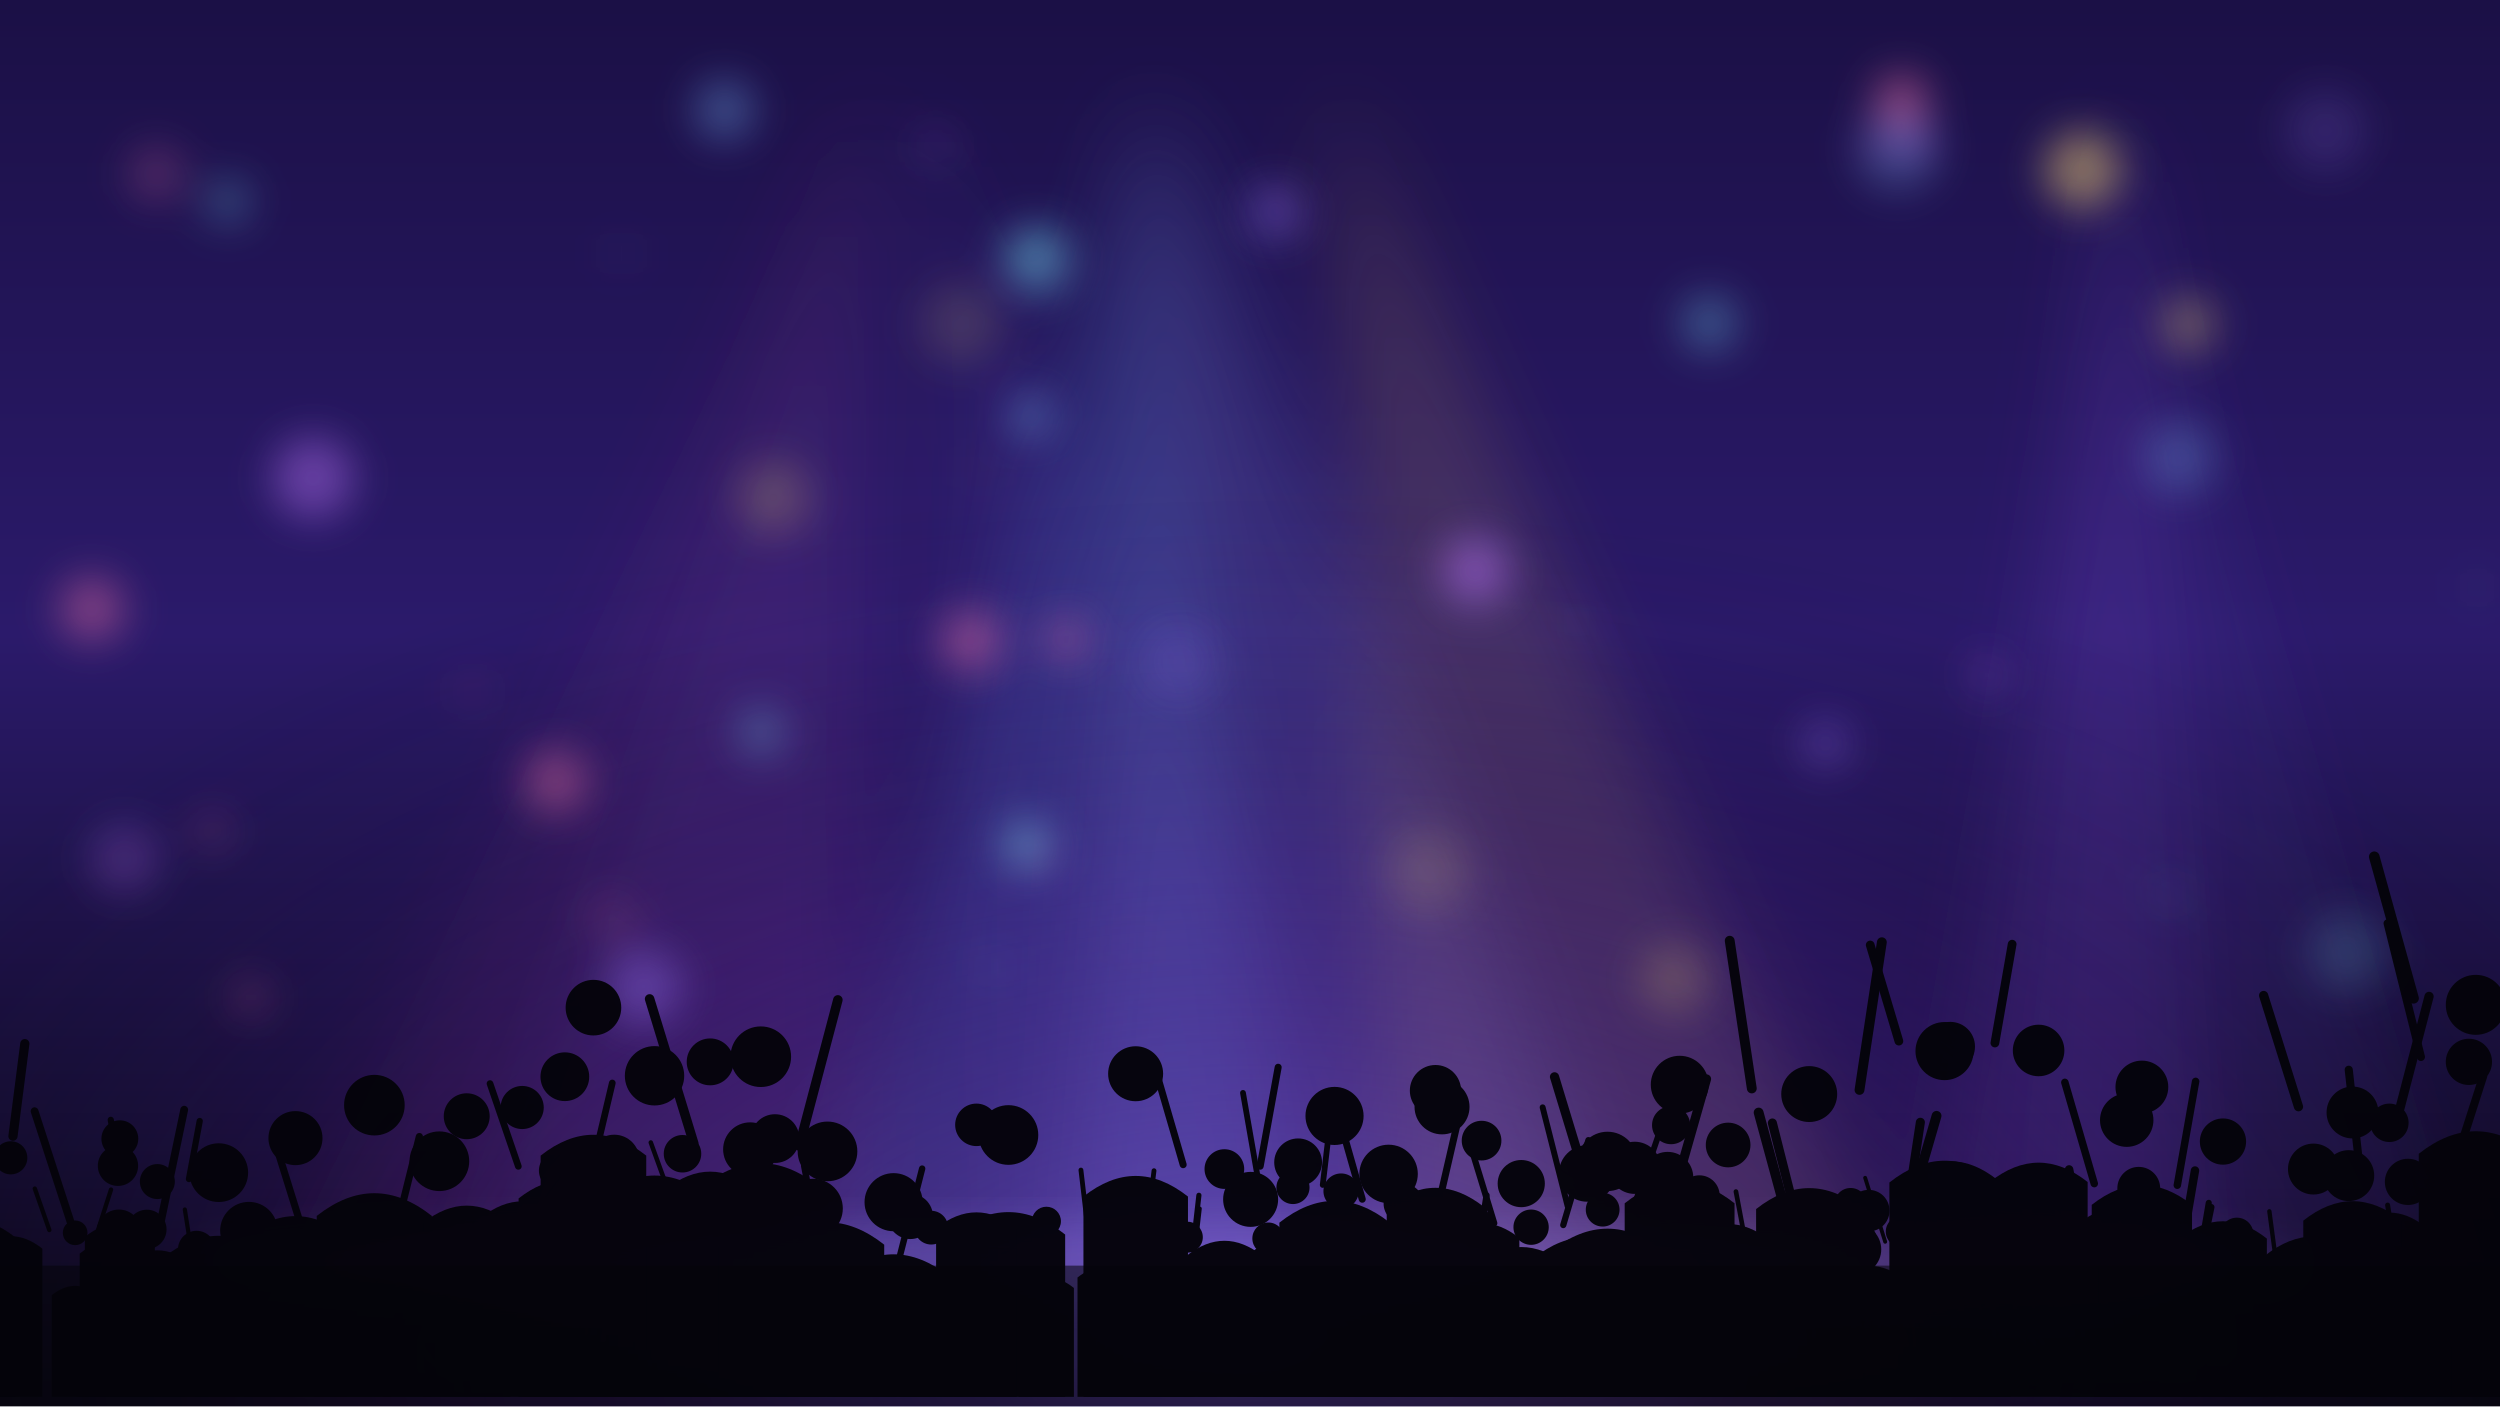
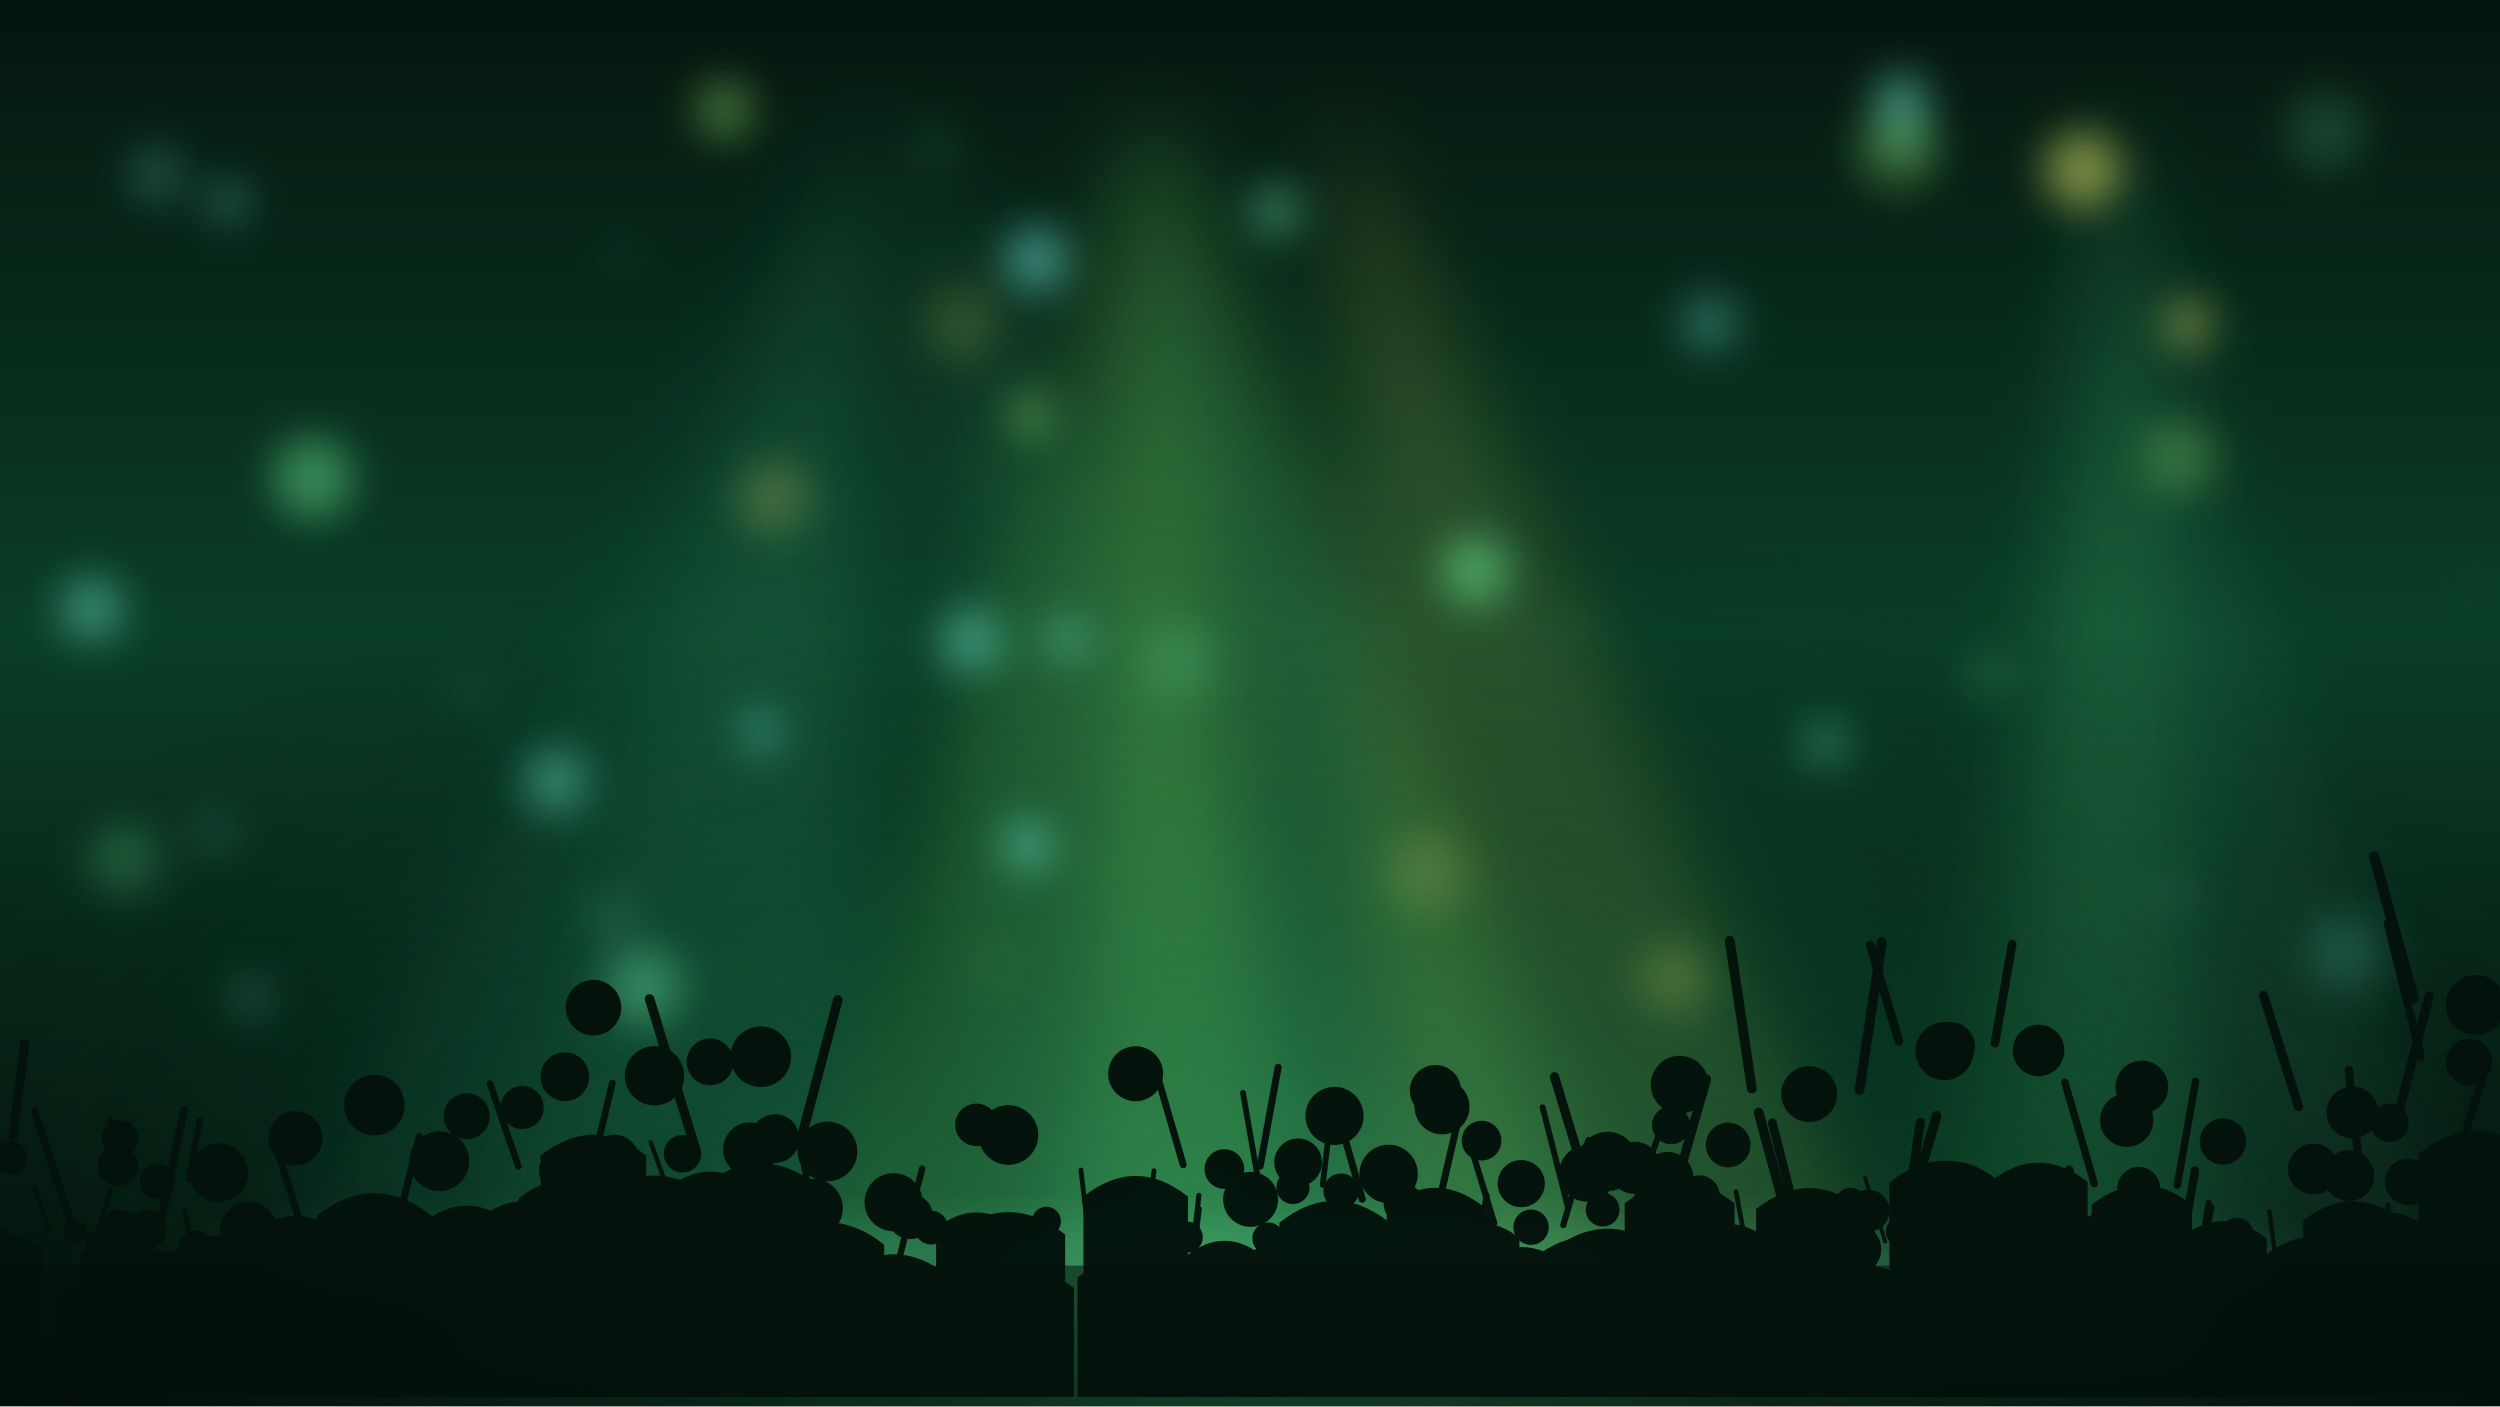
<svg xmlns="http://www.w3.org/2000/svg" viewBox="0 0 1600 900" width="1600" height="900" role="img" aria-label="Illustration d'une scène de concert">
  <defs>
    <linearGradient id="sky" x1="0" y1="0" x2="0" y2="1">
-       <stop offset="0%" stop-color="#1b1046" />
-       <stop offset="45%" stop-color="#2b1a6b" />
-       <stop offset="100%" stop-color="#07060f" />
+       <stop offset="0%" stop-color="#04160e" />
+       <stop offset="45%" stop-color="#0a3d26" />
+       <stop offset="100%" stop-color="#030906" />
    </linearGradient>
    <radialGradient id="stage" cx="50%" cy="96%" r="62%">
-       <stop offset="0%" stop-color="#8b5cf6" stop-opacity="0.55" />
-       <stop offset="55%" stop-color="#6d28d9" stop-opacity="0.18" />
+       <stop offset="0%" stop-color="#31b578" stop-opacity="0.55" />
+       <stop offset="55%" stop-color="#0a7d4a" stop-opacity="0.18" />
      <stop offset="100%" stop-color="#000" stop-opacity="0" />
    </radialGradient>
    <filter id="soft" x="-30%" y="-30%" width="160%" height="160%">
      <feGaussianBlur stdDeviation="13" />
    </filter>
    <filter id="haze" x="-20%" y="-20%" width="140%" height="140%">
      <feGaussianBlur stdDeviation="26" />
    </filter>
  </defs>
  <rect width="1600" height="900" fill="url(#sky)" />
  <g filter="url(#haze)">
-     <polygon points="589.7,60 628.6,900 951,900" fill="hsl(255 90% 65%)" opacity="0.071" />
-     <polygon points="1362.8,60 1212.7,900 1422.1,900" fill="hsl(268 90% 65%)" opacity="0.117" />
-     <polygon points="744.7,60 675.8,900 1067.8,900" fill="hsl(214 90% 65%)" opacity="0.142" />
-     <polygon points="733.4,60 674.3,900 1056.7,900" fill="hsl(330 90% 65%)" opacity="0.058" />
-     <polygon points="855.6,60 893.1,900 1238.5,900" fill="hsl(42 90% 65%)" opacity="0.134" />
-     <polygon points="1347.6,60 1283.5,900 1588.9,900" fill="hsl(255 90% 65%)" opacity="0.076" />
-     <polygon points="562.7,60 264.9,900 570.5,900" fill="hsl(268 90% 65%)" opacity="0.065" />
-     <polygon points="731.7,60 494.9,900 838.9,900" fill="hsl(214 90% 65%)" opacity="0.155" />
-     <polygon points="548.9,60 139.3,900 540.7,900" fill="hsl(330 90% 65%)" opacity="0.057" />
+     <polygon points="589.7,60 628.6,900 951,900" fill="hsl(152 90% 65%)" opacity="0.071" />
+     <polygon points="1362.8,60 1212.7,900 1422.1,900" fill="hsl(138 90% 65%)" opacity="0.117" />
+     <polygon points="744.7,60 675.8,900 1067.8,900" fill="hsl(96 90% 65%)" opacity="0.142" />
+     <polygon points="733.4,60 674.3,900 1056.7,900" fill="hsl(168 90% 65%)" opacity="0.058" />
+     <polygon points="855.6,60 893.1,900 1238.5,900" fill="hsl(60 90% 65%)" opacity="0.134" />
+     <polygon points="1347.6,60 1283.5,900 1588.9,900" fill="hsl(152 90% 65%)" opacity="0.076" />
+     <polygon points="562.7,60 264.9,900 570.5,900" fill="hsl(138 90% 65%)" opacity="0.065" />
+     <polygon points="731.7,60 494.9,900 838.9,900" fill="hsl(96 90% 65%)" opacity="0.155" />
+     <polygon points="548.9,60 139.3,900 540.7,900" fill="hsl(168 90% 65%)" opacity="0.057" />
  </g>
  <rect width="1600" height="900" fill="url(#stage)" />
  <g filter="url(#soft)">
-     <circle cx="397.8" cy="162.2" r="4.2" fill="hsl(258 95% 72%)" opacity="0.43" />
-     <circle cx="411.9" cy="631.6" r="24.6" fill="hsl(258 95% 72%)" opacity="0.36" />
-     <circle cx="1394.7" cy="292.9" r="23" fill="hsl(210 95% 72%)" opacity="0.26" />
-     <circle cx="58.8" cy="389.7" r="20.6" fill="hsl(336 95% 72%)" opacity="0.42" />
-     <circle cx="391.9" cy="587.5" r="13.9" fill="hsl(336 95% 72%)" opacity="0.16" />
-     <circle cx="682.3" cy="409.1" r="12.7" fill="hsl(336 95% 72%)" opacity="0.4" />
-     <circle cx="621.4" cy="410.1" r="19.6" fill="hsl(336 95% 72%)" opacity="0.43" />
-     <circle cx="495" cy="318.3" r="23.1" fill="hsl(45 95% 72%)" opacity="0.21" />
-     <circle cx="355.6" cy="500" r="20.1" fill="hsl(336 95% 72%)" opacity="0.4" />
-     <circle cx="614.7" cy="207.2" r="24.9" fill="hsl(45 95% 72%)" opacity="0.14" />
-     <circle cx="754.6" cy="423.6" r="22.2" fill="hsl(258 95% 72%)" opacity="0.17" />
-     <circle cx="1586.8" cy="376.2" r="4" fill="hsl(190 95% 72%)" opacity="0.33" />
-     <circle cx="1501.9" cy="609.4" r="24.7" fill="hsl(190 95% 72%)" opacity="0.17" />
-     <circle cx="160.7" cy="638.4" r="9.3" fill="hsl(336 95% 72%)" opacity="0.34" />
-     <circle cx="659.3" cy="266.2" r="13.1" fill="hsl(210 95% 72%)" opacity="0.42" />
-     <circle cx="1388.8" cy="571.9" r="7.1" fill="hsl(190 95% 72%)" opacity="0.19" />
-     <circle cx="627" cy="299" r="3.3" fill="hsl(45 95% 72%)" opacity="0.28" />
-     <circle cx="914" cy="557.5" r="25.6" fill="hsl(45 95% 72%)" opacity="0.14" />
-     <circle cx="657.2" cy="540.9" r="15.1" fill="hsl(190 95% 72%)" opacity="0.44" />
-     <circle cx="1168.2" cy="475.8" r="14.6" fill="hsl(258 95% 72%)" opacity="0.32" />
-     <circle cx="145.7" cy="129" r="13.6" fill="hsl(190 95% 72%)" opacity="0.3" />
-     <circle cx="1225" cy="91" r="13.7" fill="hsl(272 95% 72%)" opacity="0.34" />
-     <circle cx="1216.8" cy="65" r="17.5" fill="hsl(336 95% 72%)" opacity="0.49" />
-     <circle cx="1332.8" cy="108.8" r="24.6" fill="hsl(45 95% 72%)" opacity="0.48" />
-     <circle cx="816.4" cy="135.6" r="17.2" fill="hsl(258 95% 72%)" opacity="0.38" />
-     <circle cx="598.8" cy="93.3" r="11.1" fill="hsl(272 95% 72%)" opacity="0.15" />
-     <circle cx="944" cy="365.4" r="21.8" fill="hsl(272 95% 72%)" opacity="0.48" />
-     <circle cx="1204.6" cy="91.3" r="16.4" fill="hsl(272 95% 72%)" opacity="0.18" />
-     <circle cx="79.6" cy="549.5" r="21.9" fill="hsl(272 95% 72%)" opacity="0.23" />
-     <circle cx="1400.6" cy="207.7" r="16.8" fill="hsl(45 95% 72%)" opacity="0.36" />
-     <circle cx="200.4" cy="305.8" r="25.9" fill="hsl(272 95% 72%)" opacity="0.43" />
-     <circle cx="463.7" cy="70.4" r="18.8" fill="hsl(210 95% 72%)" opacity="0.37" />
-     <circle cx="136" cy="531.9" r="11.1" fill="hsl(336 95% 72%)" opacity="0.21" />
-     <circle cx="1094" cy="206.9" r="17.5" fill="hsl(190 95% 72%)" opacity="0.33" />
-     <circle cx="1071.7" cy="625.9" r="22.4" fill="hsl(45 95% 72%)" opacity="0.19" />
-     <circle cx="487.2" cy="468.6" r="15.4" fill="hsl(190 95% 72%)" opacity="0.29" />
-     <circle cx="1488.2" cy="83.6" r="25.4" fill="hsl(258 95% 72%)" opacity="0.17" />
-     <circle cx="637.4" cy="618.1" r="4.9" fill="hsl(210 95% 72%)" opacity="0.32" />
-     <circle cx="1214.4" cy="98.7" r="25.6" fill="hsl(210 95% 72%)" opacity="0.2" />
-     <circle cx="1009.2" cy="398" r="3.7" fill="hsl(272 95% 72%)" opacity="0.3" />
-     <circle cx="1271.8" cy="431.9" r="10.7" fill="hsl(272 95% 72%)" opacity="0.26" />
-     <circle cx="663" cy="546.5" r="7.3" fill="hsl(336 95% 72%)" opacity="0.26" />
-     <circle cx="302.4" cy="442.7" r="6.2" fill="hsl(336 95% 72%)" opacity="0.3" />
-     <circle cx="724.9" cy="604.3" r="3.3" fill="hsl(336 95% 72%)" opacity="0.19" />
-     <circle cx="100.1" cy="111.4" r="17.7" fill="hsl(336 95% 72%)" opacity="0.23" />
-     <circle cx="663.3" cy="166" r="21" fill="hsl(190 95% 72%)" opacity="0.46" />
+     <circle cx="397.8" cy="162.2" r="4.2" fill="hsl(152 95% 72%)" opacity="0.43" />
+     <circle cx="411.9" cy="631.6" r="24.6" fill="hsl(152 95% 72%)" opacity="0.36" />
+     <circle cx="1394.7" cy="292.9" r="23" fill="hsl(96 95% 72%)" opacity="0.26" />
+     <circle cx="58.8" cy="389.7" r="20.6" fill="hsl(168 95% 72%)" opacity="0.42" />
+     <circle cx="391.9" cy="587.5" r="13.9" fill="hsl(168 95% 72%)" opacity="0.16" />
+     <circle cx="682.3" cy="409.1" r="12.7" fill="hsl(168 95% 72%)" opacity="0.4" />
+     <circle cx="621.4" cy="410.1" r="19.6" fill="hsl(168 95% 72%)" opacity="0.43" />
+     <circle cx="495" cy="318.3" r="23.1" fill="hsl(60 95% 72%)" opacity="0.21" />
+     <circle cx="355.6" cy="500" r="20.1" fill="hsl(168 95% 72%)" opacity="0.4" />
+     <circle cx="614.7" cy="207.2" r="24.9" fill="hsl(60 95% 72%)" opacity="0.14" />
+     <circle cx="754.6" cy="423.6" r="22.2" fill="hsl(152 95% 72%)" opacity="0.17" />
+     <circle cx="1586.8" cy="376.2" r="4" fill="hsl(175 95% 72%)" opacity="0.33" />
+     <circle cx="1501.9" cy="609.4" r="24.7" fill="hsl(175 95% 72%)" opacity="0.17" />
+     <circle cx="160.7" cy="638.4" r="9.3" fill="hsl(168 95% 72%)" opacity="0.34" />
+     <circle cx="659.3" cy="266.2" r="13.1" fill="hsl(96 95% 72%)" opacity="0.42" />
+     <circle cx="1388.8" cy="571.9" r="7.1" fill="hsl(175 95% 72%)" opacity="0.19" />
+     <circle cx="627" cy="299" r="3.3" fill="hsl(60 95% 72%)" opacity="0.28" />
+     <circle cx="914" cy="557.5" r="25.6" fill="hsl(60 95% 72%)" opacity="0.14" />
+     <circle cx="657.2" cy="540.9" r="15.1" fill="hsl(175 95% 72%)" opacity="0.44" />
+     <circle cx="1168.2" cy="475.8" r="14.6" fill="hsl(152 95% 72%)" opacity="0.32" />
+     <circle cx="145.7" cy="129" r="13.6" fill="hsl(175 95% 72%)" opacity="0.3" />
+     <circle cx="1225" cy="91" r="13.7" fill="hsl(140 95% 72%)" opacity="0.34" />
+     <circle cx="1216.8" cy="65" r="17.5" fill="hsl(168 95% 72%)" opacity="0.49" />
+     <circle cx="1332.8" cy="108.8" r="24.6" fill="hsl(60 95% 72%)" opacity="0.48" />
+     <circle cx="816.4" cy="135.6" r="17.2" fill="hsl(152 95% 72%)" opacity="0.38" />
+     <circle cx="598.8" cy="93.3" r="11.1" fill="hsl(140 95% 72%)" opacity="0.15" />
+     <circle cx="944" cy="365.4" r="21.8" fill="hsl(140 95% 72%)" opacity="0.48" />
+     <circle cx="1204.6" cy="91.3" r="16.4" fill="hsl(140 95% 72%)" opacity="0.18" />
+     <circle cx="79.6" cy="549.5" r="21.9" fill="hsl(140 95% 72%)" opacity="0.23" />
+     <circle cx="1400.6" cy="207.7" r="16.8" fill="hsl(60 95% 72%)" opacity="0.36" />
+     <circle cx="200.4" cy="305.8" r="25.9" fill="hsl(140 95% 72%)" opacity="0.43" />
+     <circle cx="463.7" cy="70.4" r="18.8" fill="hsl(96 95% 72%)" opacity="0.37" />
+     <circle cx="136" cy="531.9" r="11.1" fill="hsl(168 95% 72%)" opacity="0.21" />
+     <circle cx="1094" cy="206.9" r="17.5" fill="hsl(175 95% 72%)" opacity="0.33" />
+     <circle cx="1071.7" cy="625.9" r="22.4" fill="hsl(60 95% 72%)" opacity="0.19" />
+     <circle cx="487.2" cy="468.6" r="15.4" fill="hsl(175 95% 72%)" opacity="0.29" />
+     <circle cx="1488.2" cy="83.6" r="25.4" fill="hsl(152 95% 72%)" opacity="0.17" />
+     <circle cx="637.4" cy="618.1" r="4.9" fill="hsl(96 95% 72%)" opacity="0.32" />
+     <circle cx="1214.4" cy="98.7" r="25.6" fill="hsl(96 95% 72%)" opacity="0.2" />
+     <circle cx="1009.2" cy="398" r="3.7" fill="hsl(140 95% 72%)" opacity="0.3" />
+     <circle cx="1271.8" cy="431.9" r="10.7" fill="hsl(140 95% 72%)" opacity="0.26" />
+     <circle cx="663" cy="546.5" r="7.3" fill="hsl(168 95% 72%)" opacity="0.26" />
+     <circle cx="302.4" cy="442.7" r="6.2" fill="hsl(168 95% 72%)" opacity="0.3" />
+     <circle cx="724.9" cy="604.3" r="3.3" fill="hsl(168 95% 72%)" opacity="0.19" />
+     <circle cx="100.1" cy="111.4" r="17.7" fill="hsl(168 95% 72%)" opacity="0.23" />
+     <circle cx="663.3" cy="166" r="21" fill="hsl(175 95% 72%)" opacity="0.46" />
  </g>
-   <ellipse cx="800" cy="808" rx="672" ry="26" fill="#a78bfa" opacity="0.22" filter="url(#soft)" />
-   <g fill="#04030a" opacity="0.97">
+   <ellipse cx="800" cy="808" rx="672" ry="26" fill="#64d09b" opacity="0.22" filter="url(#soft)" />
+   <g fill="#03110b" opacity="0.97">
    <circle cx="1431.6" cy="789.9" r="10.6" />
    <path d="M1411.5,894 v-64.5 q20.1,-15.9 40.3,0 V894 Z" />
    <circle cx="1370.8" cy="695.7" r="16.9" />
    <path d="M1338.7,894 v-122.9 q32.1,-25.3 64.2,0 V894 Z" />
    <circle cx="898.2" cy="770.3" r="12.7" />
    <path d="M874.1,894 v-76.7 q24.1,-19 48.3,0 V894 Z" />
    <rect x="870.3" y="709.6" width="4.5" height="60.7" rx="2.25" transform="rotate(-15.9 870.3 770.3)" />
    <rect x="918.5" y="709.6" width="4.5" height="60.7" rx="2.25" transform="rotate(13 918.5 770.3)" />
    <circle cx="811.7" cy="792.6" r="10.2" />
    <path d="M792.3,894 v-62.9 q19.4,-15.3 38.8,0 V894 Z" />
    <circle cx="918.7" cy="698" r="16.4" />
    <path d="M887.5,894 v-121.5 q31.2,-24.6 62.3,0 V894 Z" />
    <circle cx="1580.1" cy="679.6" r="14.8" />
    <path d="M1552,894 v-132.9 q28.1,-22.2 56.2,0 V894 Z" />
    <rect x="1547.5" y="586.3" width="5.2" height="93.3" rx="2.6" transform="rotate(-14 1547.5 679.6)" />
    <rect x="1603.8" y="586.3" width="5.2" height="93.3" rx="2.6" transform="rotate(16.3 1603.8 679.6)" />
    <circle cx="-36.8" cy="648.3" r="17.5" />
    <path d="M-70,894 v-152.3 q33.3,-26.3 66.5,0 V894 Z" />
    <circle cx="1207.3" cy="823.2" r="7.4" />
    <path d="M1193.2,894 v-43.9 q14.1,-11.1 28.1,0 V894 Z" />
    <circle cx="80.2" cy="825.6" r="10.6" />
    <path d="M60.1,894 v-42.4 q20.1,-15.9 40.3,0 V894 Z" />
    <circle cx="6.9" cy="741" r="10.6" />
    <path d="M-13.2,894 v-94.9 q20.1,-15.9 40.3,0 V894 Z" />
    <circle cx="1553.8" cy="819.4" r="9" />
    <path d="M1536.7,894 v-46.3 q17.1,-13.5 34.2,0 V894 Z" />
    <rect x="1534" y="769.3" width="3.2" height="50.1" rx="1.6" transform="rotate(-8.9 1534 819.4)" />
    <rect x="1568.2" y="769.3" width="3.2" height="50.1" rx="1.6" transform="rotate(12.1 1568.2 819.4)" />
    <circle cx="140" cy="750.5" r="18.8" />
    <path d="M104.3,894 v-89 q35.7,-28.2 71.4,0 V894 Z" />
    <circle cx="418.9" cy="688.5" r="19" />
    <path d="M382.8,894 v-127.4 q36.1,-28.5 72.2,0 V894 Z" />
    <circle cx="94" cy="786.8" r="12.6" />
    <path d="M70.1,894 v-66.5 q23.9,-18.9 47.9,0 V894 Z" />
    <circle cx="125.8" cy="799.6" r="11.9" />
    <path d="M103.2,894 v-58.5 q22.6,-17.9 45.2,0 V894 Z" />
    <circle cx="1411.7" cy="840.9" r="8.4" />
    <path d="M1395.7,894 v-32.9 q16,-12.6 31.9,0 V894 Z" />
    <circle cx="496" cy="728.7" r="15.6" />
    <path d="M466.4,894 v-102.5 q29.6,-23.4 59.3,0 V894 Z" />
    <circle cx="669.7" cy="781.6" r="9.3" />
    <path d="M652,894 v-69.7 q17.7,-14 35.3,0 V894 Z" />
    <circle cx="1422.7" cy="730.6" r="14.8" />
    <path d="M1394.6,894 v-101.3 q28.1,-22.2 56.2,0 V894 Z" />
    <circle cx="189.1" cy="728.4" r="17.3" />
    <path d="M156.2,894 v-102.7 q32.9,-26 65.7,0 V894 Z" />
    <circle cx="427.1" cy="795.7" r="14.2" />
    <path d="M400.1,894 v-60.9 q27,-21.3 54,0 V894 Z" />
    <circle cx="334.2" cy="708.8" r="13.8" />
    <path d="M308,894 v-114.8 q26.2,-20.7 52.4,0 V894 Z" />
    <circle cx="759.9" cy="791.8" r="9.9" />
    <path d="M741.1,894 v-63.4 q18.8,-14.9 37.6,0 V894 Z" />
    <circle cx="736.3" cy="810.1" r="14.6" />
    <path d="M708.6,894 v-52 q27.7,-21.9 55.5,0 V894 Z" />
    <circle cx="1548" cy="799.1" r="11.1" />
    <path d="M1526.9,894 v-58.8 q21.1,-16.6 42.2,0 V894 Z" />
    <circle cx="363" cy="756.2" r="15.1" />
    <path d="M334.3,894 v-85.4 q28.7,-22.6 57.4,0 V894 Z" />
    <circle cx="225.6" cy="806.1" r="13" />
    <path d="M200.9,894 v-54.5 q24.7,-19.5 49.4,0 V894 Z" />
    <rect x="197" y="722.1" width="4.6" height="84" rx="2.3" transform="rotate(-17.3 197 806.1)" />
    <rect x="246.4" y="722.1" width="4.6" height="84" rx="2.3" transform="rotate(14 246.4 806.1)" />
    <circle cx="1383.9" cy="827.8" r="11.3" />
    <path d="M1362.4,894 v-41 q21.5,-17 42.9,0 V894 Z" />
    <rect x="1359" y="769" width="4" height="58.8" rx="2" transform="rotate(-14.3 1359 827.8)" />
    <rect x="1402" y="769" width="4" height="58.8" rx="2" transform="rotate(11.5 1402 827.8)" />
    <circle cx="1361.1" cy="716.9" r="17.1" />
    <path d="M1328.6,894 v-109.8 q32.5,-25.7 65,0 V894 Z" />
    <circle cx="1260.2" cy="826.6" r="7.9" />
    <path d="M1245.2,894 v-41.8 q15,-11.9 30,0 V894 Z" />
    <rect x="1242.8" y="784.6" width="2.8" height="42" rx="1.4" transform="rotate(-14.8 1242.8 826.6)" />
    <rect x="1272.8" y="784.6" width="2.8" height="42" rx="1.4" transform="rotate(6.2 1272.8 826.6)" />
    <circle cx="520.4" cy="773.4" r="19" />
    <path d="M484.3,894 v-74.8 q36.1,-28.5 72.2,0 V894 Z" />
    <circle cx="923.9" cy="812.1" r="11.3" />
    <path d="M902.4,894 v-50.8 q21.5,-17 42.9,0 V894 Z" />
    <rect x="899" y="762.1" width="4" height="50" rx="2" transform="rotate(-9.7 899 812.1)" />
    <rect x="942" y="762.1" width="4" height="50" rx="2" transform="rotate(8.9 942 812.1)" />
    <circle cx="1344.6" cy="814.2" r="13.8" />
    <path d="M1318.4,894 v-49.5 q26.2,-20.7 52.4,0 V894 Z" />
    <circle cx="596" cy="785.7" r="10.8" />
    <path d="M575.5,894 v-67.1 q20.5,-16.2 41,0 V894 Z" />
    <circle cx="1157.9" cy="700.2" r="17.9" />
    <path d="M1123.9,894 v-120.2 q34,-26.8 68,0 V894 Z" />
    <rect x="1118.5" y="598.3" width="6.3" height="101.9" rx="3.15" transform="rotate(-8.5 1118.5 700.2)" />
    <rect x="1186.5" y="598.3" width="6.3" height="101.9" rx="3.15" transform="rotate(8.6 1186.5 700.2)" />
    <circle cx="726.8" cy="687.2" r="17.6" />
    <path d="M693.4,894 v-128.2 q33.4,-26.4 66.9,0 V894 Z" />
    <circle cx="486.9" cy="676.3" r="19.4" />
    <path d="M450,894 v-135 q36.9,-29.1 73.7,0 V894 Z" />
    <circle cx="1529.2" cy="718.6" r="12.3" />
    <path d="M1505.8,894 v-108.7 q23.4,-18.5 46.7,0 V894 Z" />
    <circle cx="551.7" cy="817.2" r="11.7" />
    <path d="M529.5,894 v-47.6 q22.2,-17.5 44.5,0 V894 Z" />
    <rect x="526" y="743.1" width="4.1" height="74.1" rx="2.05" transform="rotate(-10.7 526 817.2)" />
    <rect x="570.4" y="743.1" width="4.1" height="74.1" rx="2.05" transform="rotate(14.3 570.4 817.2)" />
    <circle cx="1221.5" cy="796.3" r="7.2" />
    <path d="M1207.8,894 v-60.6 q13.7,-10.8 27.4,0 V894 Z" />
    <rect x="1205.7" y="750.9" width="2.5" height="45.4" rx="1.25" transform="rotate(-17.4 1205.7 796.3)" />
    <rect x="1233" y="750.9" width="2.5" height="45.4" rx="1.25" transform="rotate(6.4 1233 796.3)" />
    <circle cx="948.2" cy="730" r="12.7" />
    <path d="M924.1,894 v-101.7 q24.1,-19 48.3,0 V894 Z" />
    <circle cx="442.6" cy="774.7" r="9" />
    <path d="M425.5,894 v-74 q17.1,-13.5 34.2,0 V894 Z" />
    <circle cx="414.9" cy="820.5" r="12" />
    <path d="M392.1,894 v-45.6 q22.8,-18 45.6,0 V894 Z" />
    <rect x="388.5" y="753.1" width="4.2" height="67.4" rx="2.1" transform="rotate(-11.5 388.5 820.5)" />
    <rect x="434.1" y="753.1" width="4.2" height="67.4" rx="2.1" transform="rotate(15.5 434.1 820.5)" />
    <circle cx="76.1" cy="788.4" r="14.3" />
    <path d="M48.9,894 v-65.5 q27.2,-21.5 54.3,0 V894 Z" />
    <rect x="44.6" y="705.5" width="5" height="82.9" rx="2.5" transform="rotate(-18 44.6 788.4)" />
    <rect x="99" y="705.5" width="5" height="82.9" rx="2.5" transform="rotate(11.8 99 788.4)" />
    <circle cx="1196" cy="774.8" r="13.3" />
    <path d="M1170.7,894 v-73.9 q25.3,-20 50.5,0 V894 Z" />
    <circle cx="1028.8" cy="743.3" r="19" />
    <path d="M992.7,894 v-93.4 q36.1,-28.5 72.2,0 V894 Z" />
    <circle cx="450.2" cy="778" r="8.3" />
    <path d="M434.4,894 v-71.9 q15.8,-12.5 31.5,0 V894 Z" />
    <rect x="431.9" y="727.3" width="2.9" height="50.7" rx="1.45" transform="rotate(-19.9 431.9 778)" />
    <rect x="463.5" y="727.3" width="2.9" height="50.7" rx="1.45" transform="rotate(11.1 463.5 778)" />
    <circle cx="403.3" cy="758.8" r="11.3" />
    <path d="M381.8,894 v-83.8 q21.5,-17 42.9,0 V894 Z" />
    <circle cx="1480.6" cy="748.2" r="16.3" />
    <path d="M1449.6,894 v-90.4 q31,-24.5 61.9,0 V894 Z" />
    <circle cx="1367.2" cy="809.7" r="15.3" />
    <path d="M1338.1,894 v-52.3 q29.1,-23 58.1,0 V894 Z" />
    <rect x="1333.5" y="745.1" width="5.4" height="64.6" rx="2.7" transform="rotate(-11.1 1333.5 809.7)" />
    <rect x="1391.7" y="745.1" width="5.4" height="64.6" rx="2.7" transform="rotate(9.7 1391.7 809.7)" />
    <circle cx="746.6" cy="801.3" r="9.3" />
    <path d="M728.9,894 v-57.5 q17.7,-14 35.3,0 V894 Z" />
    <rect x="726.1" y="762.9" width="3.3" height="38.4" rx="1.65" transform="rotate(-10.3 726.1 801.3)" />
    <rect x="761.5" y="762.9" width="3.3" height="38.4" rx="1.65" transform="rotate(6.5 761.5 801.3)" />
    <circle cx="357" cy="749.2" r="12.1" />
    <path d="M334,894 v-89.8 q23,-18.1 46,0 V894 Z" />
    <rect x="330.4" y="688.9" width="4.3" height="60.3" rx="2.15" transform="rotate(-18.9 330.4 749.2)" />
    <rect x="376.4" y="688.9" width="4.3" height="60.3" rx="2.15" transform="rotate(13.3 376.4 749.2)" />
    <circle cx="76.7" cy="728.8" r="11.8" />
    <path d="M54.3,894 v-102.4 q22.4,-17.7 44.8,0 V894 Z" />
    <circle cx="1069.5" cy="720.1" r="12.2" />
    <path d="M1046.3,894 v-107.8 q23.2,-18.3 46.4,0 V894 Z" />
    <circle cx="398.5" cy="799.7" r="14.7" />
    <path d="M370.6,894 v-58.5 q27.9,-22 55.9,0 V894 Z" />
    <circle cx="529.6" cy="736.9" r="19.1" />
    <path d="M493.3,894 v-97.4 q36.3,-28.7 72.6,0 V894 Z" />
    <circle cx="1432.3" cy="797.2" r="12.7" />
    <path d="M1408.2,894 v-60 q24.1,-19 48.3,0 V894 Z" />
    <circle cx="716.2" cy="803" r="8.9" />
    <path d="M699.3,894 v-56.4 q16.9,-13.4 33.8,0 V894 Z" />
    <rect x="696.6" y="747.1" width="3.1" height="55.9" rx="1.55" transform="rotate(-6.7 696.6 803)" />
    <rect x="730.4" y="747.1" width="3.1" height="55.9" rx="1.55" transform="rotate(7 730.4 803)" />
    <circle cx="-21.7" cy="729.7" r="16.7" />
    <path d="M-53.4,894 v-101.9 q31.7,-25 63.5,0 V894 Z" />
    <rect x="-58.4" y="664.1" width="5.9" height="65.6" rx="2.95" transform="rotate(-15.9 -58.4 729.7)" />
    <rect x="5" y="664.1" width="5.9" height="65.6" rx="2.95" transform="rotate(7.3 5 729.7)" />
    <circle cx="1512.4" cy="815.5" r="10.8" />
    <path d="M1491.9,894 v-48.7 q20.5,-16.2 41,0 V894 Z" />
    <circle cx="1087.6" cy="765.2" r="13" />
    <path d="M1062.9,894 v-79.9 q24.7,-19.5 49.4,0 V894 Z" />
    <circle cx="1631.9" cy="741.1" r="18.2" />
    <path d="M1597.3,894 v-94.8 q34.6,-27.3 69.2,0 V894 Z" />
    <circle cx="1254.8" cy="813" r="7.6" />
    <path d="M1240.4,894 v-50.2 q14.4,-11.4 28.9,0 V894 Z" />
    <rect x="1238.1" y="770.2" width="2.7" height="42.8" rx="1.35" transform="rotate(-16 1238.1 813)" />
    <rect x="1267" y="770.2" width="2.7" height="42.8" rx="1.35" transform="rotate(13.8 1267 813)" />
    <circle cx="1216.9" cy="788.2" r="10" />
    <path d="M1197.9,894 v-65.6 q19,-15 38,0 V894 Z" />
    <circle cx="1505.6" cy="712" r="16.6" />
    <path d="M1474.1,894 v-112.8 q31.5,-24.9 63.1,0 V894 Z" />
    <rect x="1469.1" y="631.5" width="5.9" height="80.5" rx="2.95" transform="rotate(-17.4 1469.1 712)" />
    <rect x="1532.2" y="631.5" width="5.9" height="80.5" rx="2.95" transform="rotate(14.6 1532.2 712)" />
    <circle cx="888.7" cy="751.3" r="18.7" />
    <path d="M853.2,894 v-88.5 q35.5,-28 71.1,0 V894 Z" />
    <circle cx="1626" cy="803.3" r="14.1" />
    <path d="M1599.2,894 v-56.2 q26.8,-21.1 53.6,0 V894 Z" />
    <circle cx="239.6" cy="707.3" r="19.4" />
    <path d="M202.7,894 v-115.8 q36.9,-29.1 73.7,0 V894 Z" />
    <circle cx="571.9" cy="769.4" r="18.6" />
    <path d="M536.6,894 v-77.3 q35.3,-27.9 70.7,0 V894 Z" />
    <circle cx="361.5" cy="689.1" r="15.6" />
    <path d="M331.9,894 v-127 q29.6,-23.4 59.3,0 V894 Z" />
    <circle cx="645.4" cy="726.4" r="19.1" />
    <path d="M609.1,894 v-103.9 q36.3,-28.7 72.6,0 V894 Z" />
    <circle cx="1368.8" cy="760.5" r="13.7" />
    <path d="M1342.8,894 v-82.8 q26,-20.5 52.1,0 V894 Z" />
    <rect x="1338.7" y="688.2" width="4.8" height="72.3" rx="2.4" transform="rotate(-16.2 1338.7 760.5)" />
    <rect x="1390.7" y="688.2" width="4.8" height="72.3" rx="2.4" transform="rotate(10 1390.7 760.5)" />
    <circle cx="100.7" cy="756.2" r="11.2" />
    <path d="M79.4,894 v-85.4 q21.3,-16.8 42.6,0 V894 Z" />
    <rect x="76.1" y="714.4" width="4" height="41.8" rx="2" transform="rotate(-10.4 76.1 756.2)" />
    <rect x="118.6" y="714.4" width="4" height="41.8" rx="2" transform="rotate(10.5 118.6 756.2)" />
    <circle cx="379.8" cy="644.9" r="17.8" />
    <path d="M346,894 v-154.4 q33.8,-26.7 67.6,0 V894 Z" />
    <circle cx="829.9" cy="799.2" r="11.1" />
    <path d="M808.8,894 v-58.8 q21.1,-16.6 42.2,0 V894 Z" />
    <circle cx="-36.6" cy="789.6" r="8.1" />
    <path d="M-52,894 v-64.7 q15.4,-12.1 30.8,0 V894 Z" />
    <rect x="-54.4" y="759.9" width="2.9" height="29.7" rx="1.45" transform="rotate(-8.5 -54.4 789.6)" />
    <rect x="-23.6" y="759.9" width="2.9" height="29.7" rx="1.45" transform="rotate(9.3 -23.6 789.6)" />
    <circle cx="827.5" cy="760" r="10.6" />
    <path d="M807.4,894 v-83.1 q20.1,-15.9 40.3,0 V894 Z" />
    <rect x="804.2" y="697" width="3.7" height="63" rx="1.85" transform="rotate(-9.9 804.2 760)" />
    <rect x="844.5" y="697" width="3.7" height="63" rx="1.85" transform="rotate(6.7 844.5 760)" />
    <circle cx="854.1" cy="714.2" r="18.6" />
    <path d="M818.8,894 v-111.5 q35.3,-27.9 70.7,0 V894 Z" />
    <circle cx="783.6" cy="748.2" r="12.7" />
    <path d="M759.5,894 v-90.4 q24.1,-19 48.3,0 V894 Z" />
    <rect x="755.7" y="679.3" width="4.5" height="68.9" rx="2.25" transform="rotate(-16.2 755.7 748.2)" />
    <rect x="803.9" y="679.3" width="4.5" height="68.9" rx="2.25" transform="rotate(10.3 803.9 748.2)" />
    <circle cx="1385.7" cy="819.7" r="10.9" />
    <path d="M1365,894 v-46.1 q20.7,-16.4 41.4,0 V894 Z" />
    <rect x="1361.7" y="766.8" width="3.9" height="52.9" rx="1.95" transform="rotate(-16.1 1361.7 819.7)" />
    <rect x="1403.1" y="766.8" width="3.9" height="52.9" rx="1.95" transform="rotate(9.7 1403.1 819.7)" />
    <circle cx="1146.4" cy="794.4" r="9.2" />
    <path d="M1128.9,894 v-61.8 q17.5,-13.8 35,0 V894 Z" />
    <circle cx="706.5" cy="770.7" r="8.9" />
    <path d="M689.6,894 v-76.4 q16.9,-13.4 33.8,0 V894 Z" />
    <circle cx="913.8" cy="800.2" r="8.2" />
    <path d="M898.2,894 v-58.2 q15.6,-12.3 31.2,0 V894 Z" />
    <circle cx="858.3" cy="762.3" r="11.3" />
    <path d="M836.8,894 v-81.7 q21.5,-17 42.9,0 V894 Z" />
    <circle cx="1125.3" cy="833.8" r="7.5" />
    <path d="M1111,894 v-37.3 q14.3,-11.3 28.5,0 V894 Z" />
    <circle cx="1106" cy="732.8" r="14.3" />
    <path d="M1078.8,894 v-99.9 q27.2,-21.5 54.3,0 V894 Z" />
    <circle cx="1244.5" cy="672.7" r="18.6" />
    <path d="M1209.2,894 v-137.2 q35.3,-27.9 70.7,0 V894 Z" />
    <circle cx="1637.3" cy="827" r="7.8" />
    <path d="M1622.5,894 v-41.5 q14.8,-11.7 29.6,0 V894 Z" />
    <circle cx="582.6" cy="778.5" r="14.5" />
    <path d="M555.1,894 v-71.6 q27.5,-21.8 55.1,0 V894 Z" />
    <circle cx="454.5" cy="679.6" r="15" />
    <path d="M426,894 v-132.9 q28.5,-22.5 57,0 V894 Z" />
    <circle cx="139.1" cy="810.3" r="7.5" />
    <path d="M124.8,894 v-51.9 q14.3,-11.3 28.5,0 V894 Z" />
    <rect x="122.6" y="772.5" width="2.7" height="37.8" rx="1.35" transform="rotate(-8.9 122.6 810.3)" />
    <rect x="151.1" y="772.5" width="2.7" height="37.8" rx="1.35" transform="rotate(19.5 151.1 810.3)" />
    <circle cx="393.1" cy="742.4" r="16.2" />
    <path d="M362.3,894 v-94 q30.8,-24.3 61.6,0 V894 Z" />
    <circle cx="1015.8" cy="751" r="18.1" />
    <path d="M981.4,894 v-88.7 q34.4,-27.2 68.8,0 V894 Z" />
    <circle cx="1538.3" cy="820.7" r="11.9" />
    <path d="M1515.7,894 v-45.4 q22.6,-17.9 45.2,0 V894 Z" />
    <circle cx="750.6" cy="810.6" r="7.3" />
    <path d="M736.7,894 v-51.7 q13.9,-10.9 27.7,0 V894 Z" />
    <rect x="734.5" y="771.8" width="2.6" height="38.8" rx="1.3" transform="rotate(-7.7 734.5 810.6)" />
    <rect x="762.3" y="771.8" width="2.6" height="38.8" rx="1.3" transform="rotate(6.5 762.3 810.6)" />
    <circle cx="1584.5" cy="643.1" r="19.2" />
    <path d="M1548,894 v-155.6 q36.5,-28.8 73,0 V894 Z" />
    <rect x="1542.3" y="542.3" width="6.8" height="100.8" rx="3.4" transform="rotate(-15.5 1542.3 643.1)" />
    <rect x="1615.2" y="542.3" width="6.8" height="100.8" rx="3.4" transform="rotate(6.4 1615.2 643.1)" />
    <circle cx="973.6" cy="757.5" r="15.1" />
    <path d="M944.9,894 v-84.6 q28.7,-22.6 57.4,0 V894 Z" />
    <circle cx="624.9" cy="719.9" r="13.6" />
    <path d="M599.1,894 v-107.9 q25.8,-20.4 51.7,0 V894 Z" />
    <circle cx="1067.3" cy="753.6" r="16.4" />
    <path d="M1036.1,894 v-87 q31.2,-24.6 62.3,0 V894 Z" />
    <circle cx="189.1" cy="792.6" r="9.5" />
    <path d="M171,894 v-62.9 q18.1,-14.3 36.1,0 V894 Z" />
    <circle cx="1248.2" cy="669.8" r="15.8" />
    <path d="M1218.2,894 v-139 q30,-23.7 60,0 V894 Z" />
    <rect x="1213.4" y="600" width="5.6" height="69.8" rx="2.8" transform="rotate(-16.6 1213.4 669.8)" />
    <rect x="1273.5" y="600" width="5.6" height="69.8" rx="2.8" transform="rotate(9.9 1273.5 669.8)" />
    <circle cx="1434.1" cy="837.7" r="8.5" />
    <path d="M1417.9,894 v-34.9 q16.1,-12.8 32.3,0 V894 Z" />
    <circle cx="480.1" cy="735.6" r="17.3" />
    <path d="M447.2,894 v-98.2 q32.9,-26 65.7,0 V894 Z" />
    <rect x="442" y="632.8" width="6.1" height="102.8" rx="3.05" transform="rotate(-17 442 735.6)" />
    <rect x="507.8" y="632.8" width="6.1" height="102.8" rx="3.05" transform="rotate(14.8 507.8 735.6)" />
    <circle cx="436.8" cy="738.4" r="12" />
    <path d="M414,894 v-96.5 q22.8,-18 45.6,0 V894 Z" />
    <circle cx="1473.1" cy="812.1" r="7.8" />
    <path d="M1458.3,894 v-50.8 q14.8,-11.7 29.6,0 V894 Z" />
    <rect x="1455.9" y="773.7" width="2.8" height="38.4" rx="1.4" transform="rotate(-7.6 1455.9 812.1)" />
    <rect x="1485.6" y="773.7" width="2.8" height="38.4" rx="1.4" transform="rotate(14.3 1485.6 812.1)" />
    <circle cx="1267.9" cy="798.8" r="10" />
    <path d="M1248.9,894 v-59 q19,-15 38,0 V894 Z" />
    <rect x="1245.9" y="745" width="3.5" height="53.8" rx="1.75" transform="rotate(-12.2 1245.9 798.8)" />
    <rect x="1283.9" y="745" width="3.5" height="53.8" rx="1.75" transform="rotate(19.1 1283.9 798.8)" />
    <circle cx="1135.7" cy="801.4" r="8.6" />
    <path d="M1119.4,894 v-57.4 q16.3,-12.9 32.7,0 V894 Z" />
    <rect x="1116.8" y="760.7" width="3" height="40.7" rx="1.5" transform="rotate(-10.7 1116.8 801.4)" />
    <rect x="1149.5" y="760.7" width="3" height="40.7" rx="1.5" transform="rotate(10.6 1149.5 801.4)" />
    <circle cx="-22.9" cy="791.9" r="17.5" />
    <path d="M-56.1,894 v-63.3 q33.3,-26.3 66.5,0 V894 Z" />
    <circle cx="1503.2" cy="752.4" r="16.3" />
    <path d="M1472.2,894 v-87.8 q31,-24.5 61.9,0 V894 Z" />
    <circle cx="75.5" cy="746.1" r="12.9" />
    <path d="M51,894 v-91.7 q24.5,-19.4 49,0 V894 Z" />
    <circle cx="1075" cy="694.2" r="18.5" />
    <path d="M1039.8,894 v-123.9 q35.1,-27.8 70.3,0 V894 Z" />
    <circle cx="1184.4" cy="770.7" r="10.4" />
    <path d="M1164.6,894 v-76.4 q19.8,-15.6 39.5,0 V894 Z" />
    <circle cx="1187.7" cy="799.6" r="16.3" />
    <path d="M1156.7,894 v-58.5 q31,-24.5 61.9,0 V894 Z" />
    <rect x="1151.8" y="714" width="5.8" height="85.6" rx="2.9" transform="rotate(-14.2 1151.8 799.6)" />
    <rect x="1213.8" y="714" width="5.8" height="85.6" rx="2.9" transform="rotate(8.6 1213.8 799.6)" />
    <circle cx="1046.2" cy="747.4" r="16.7" />
    <path d="M1014.5,894 v-90.9 q31.7,-25 63.5,0 V894 Z" />
    <rect x="1009.5" y="684.5" width="5.9" height="62.9" rx="2.95" transform="rotate(-16.9 1009.5 747.4)" />
    <rect x="1072.9" y="684.5" width="5.9" height="62.9" rx="2.95" transform="rotate(15.9 1072.9 747.4)" />
    <circle cx="830.8" cy="743.9" r="15.3" />
    <path d="M801.7,894 v-93.1 q29.1,-23 58.1,0 V894 Z" />
    <circle cx="800.4" cy="767.6" r="17.6" />
    <path d="M767,894 v-78.4 q33.4,-26.4 66.9,0 V894 Z" />
    <circle cx="298.7" cy="714.4" r="14.7" />
    <path d="M270.8,894 v-111.4 q27.9,-22 55.9,0 V894 Z" />
    <circle cx="48.1" cy="789" r="7.9" />
    <path d="M33.1,894 v-65.1 q15,-11.9 30,0 V894 Z" />
    <rect x="30.7" y="758.1" width="2.8" height="30.9" rx="1.4" transform="rotate(-19.3 30.7 789)" />
    <rect x="60.7" y="758.1" width="2.8" height="30.9" rx="1.4" transform="rotate(17.8 60.7 789)" />
    <circle cx="281.2" cy="743.2" r="19.1" />
    <path d="M244.9,894 v-93.5 q36.3,-28.7 72.6,0 V894 Z" />
    <circle cx="979.9" cy="785.4" r="11.3" />
    <path d="M958.4,894 v-67.3 q21.5,-17 42.9,0 V894 Z" />
    <rect x="955" y="724.7" width="4" height="60.7" rx="2" transform="rotate(-17 955 785.4)" />
    <rect x="998" y="724.7" width="4" height="60.7" rx="2" transform="rotate(16.5 998 785.4)" />
    <circle cx="385" cy="744.1" r="14.5" />
    <path d="M357.4,894 v-92.9 q27.5,-21.8 55.1,0 V894 Z" />
    <circle cx="1025.7" cy="774.2" r="10.8" />
    <path d="M1005.2,894 v-74.3 q20.5,-16.2 41,0 V894 Z" />
    <rect x="1001.9" y="705.2" width="3.8" height="69" rx="1.9" transform="rotate(-14.2 1001.9 774.2)" />
    <rect x="1043" y="705.2" width="3.8" height="69" rx="1.9" transform="rotate(19 1043 774.2)" />
    <circle cx="1184" cy="796.1" r="17.7" />
    <path d="M1150.4,894 v-60.7 q33.6,-26.5 67.3,0 V894 Z" />
    <rect x="1145.1" y="706.7" width="6.3" height="89.4" rx="3.15" transform="rotate(-15.2 1145.1 796.1)" />
    <rect x="1212.3" y="706.7" width="6.3" height="89.4" rx="3.15" transform="rotate(16.2 1212.3 796.1)" />
    <circle cx="1304.7" cy="672.3" r="16.5" />
    <path d="M1273.4,894 v-137.5 q31.3,-24.8 62.7,0 V894 Z" />
    <circle cx="159.3" cy="787.6" r="18.4" />
    <path d="M124.3,894 v-66 q35,-27.6 69.9,0 V894 Z" />
    <circle cx="922.9" cy="708.4" r="17.6" />
    <path d="M889.5,894 v-115.1 q33.4,-26.4 66.9,0 V894 Z" />
    <circle cx="1541.1" cy="756.4" r="14.8" />
    <path d="M1513,894 v-85.3 q28.1,-22.2 56.2,0 V894 Z" />
    <rect x="1508.5" y="681.9" width="5.2" height="74.5" rx="2.6" transform="rotate(-6.3 1508.5 756.4)" />
    <rect x="1564.8" y="681.9" width="5.2" height="74.5" rx="2.6" transform="rotate(17.8 1564.8 756.4)" />
    <circle cx="511" cy="821" r="9.3" />
    <path d="M493.3,894 v-45.3 q17.7,-14 35.3,0 V894 Z" />
    <rect x="490.5" y="787.8" width="3.3" height="33.2" rx="1.65" transform="rotate(-10.5 490.5 821)" />
    <rect x="525.9" y="787.8" width="3.3" height="33.2" rx="1.65" transform="rotate(11.6 525.9 821)" />
    <circle cx="556.1" cy="841.9" r="8.5" />
    <path d="M540,894 v-32.3 q16.1,-12.8 32.3,0 V894 Z" />
    <rect x="537.4" y="804.9" width="3" height="37" rx="1.5" transform="rotate(-9 537.4 841.9)" />
    <rect x="569.7" y="804.9" width="3" height="37" rx="1.5" transform="rotate(8.6 569.7 841.9)" />
    <circle cx="913.6" cy="821.4" r="9.1" />
    <path d="M896.3,894 v-45 q17.3,-13.6 34.6,0 V894 Z" />
  </g>
-   <rect y="810" width="1600" height="90" fill="#04030a" opacity="0.55" />
+   <rect y="810" width="1600" height="90" fill="#03110b" opacity="0.55" />
</svg>
